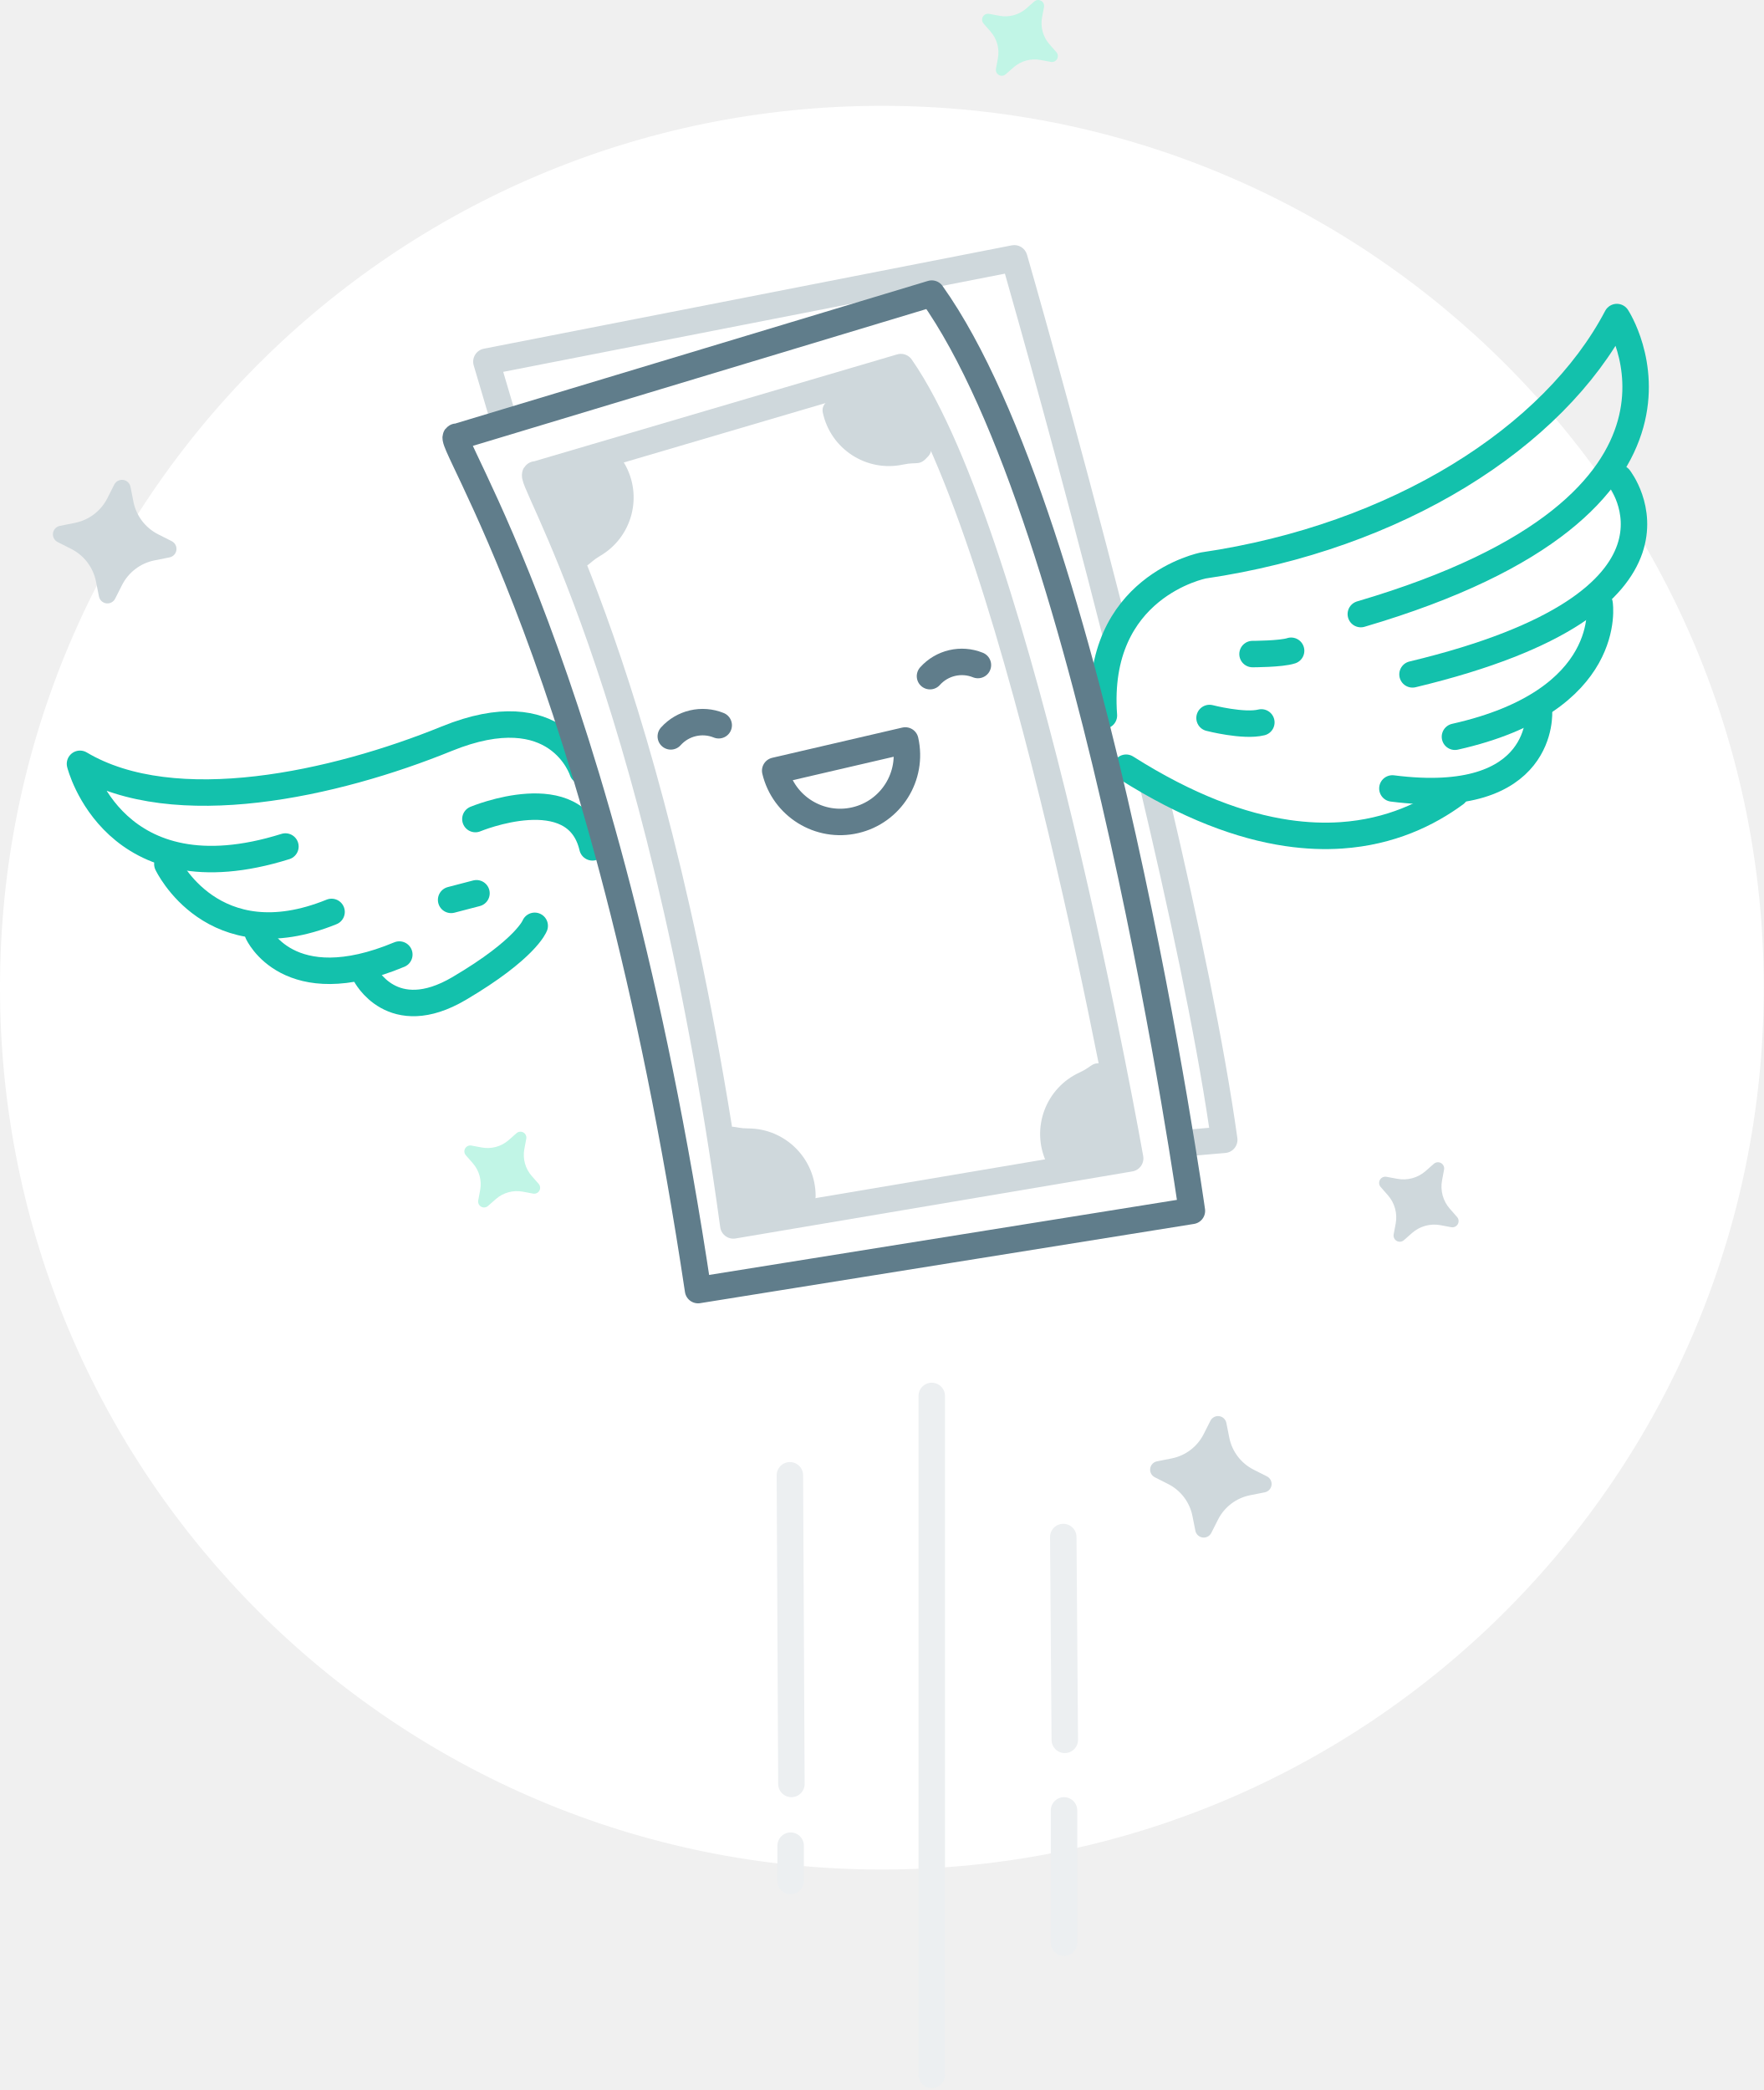
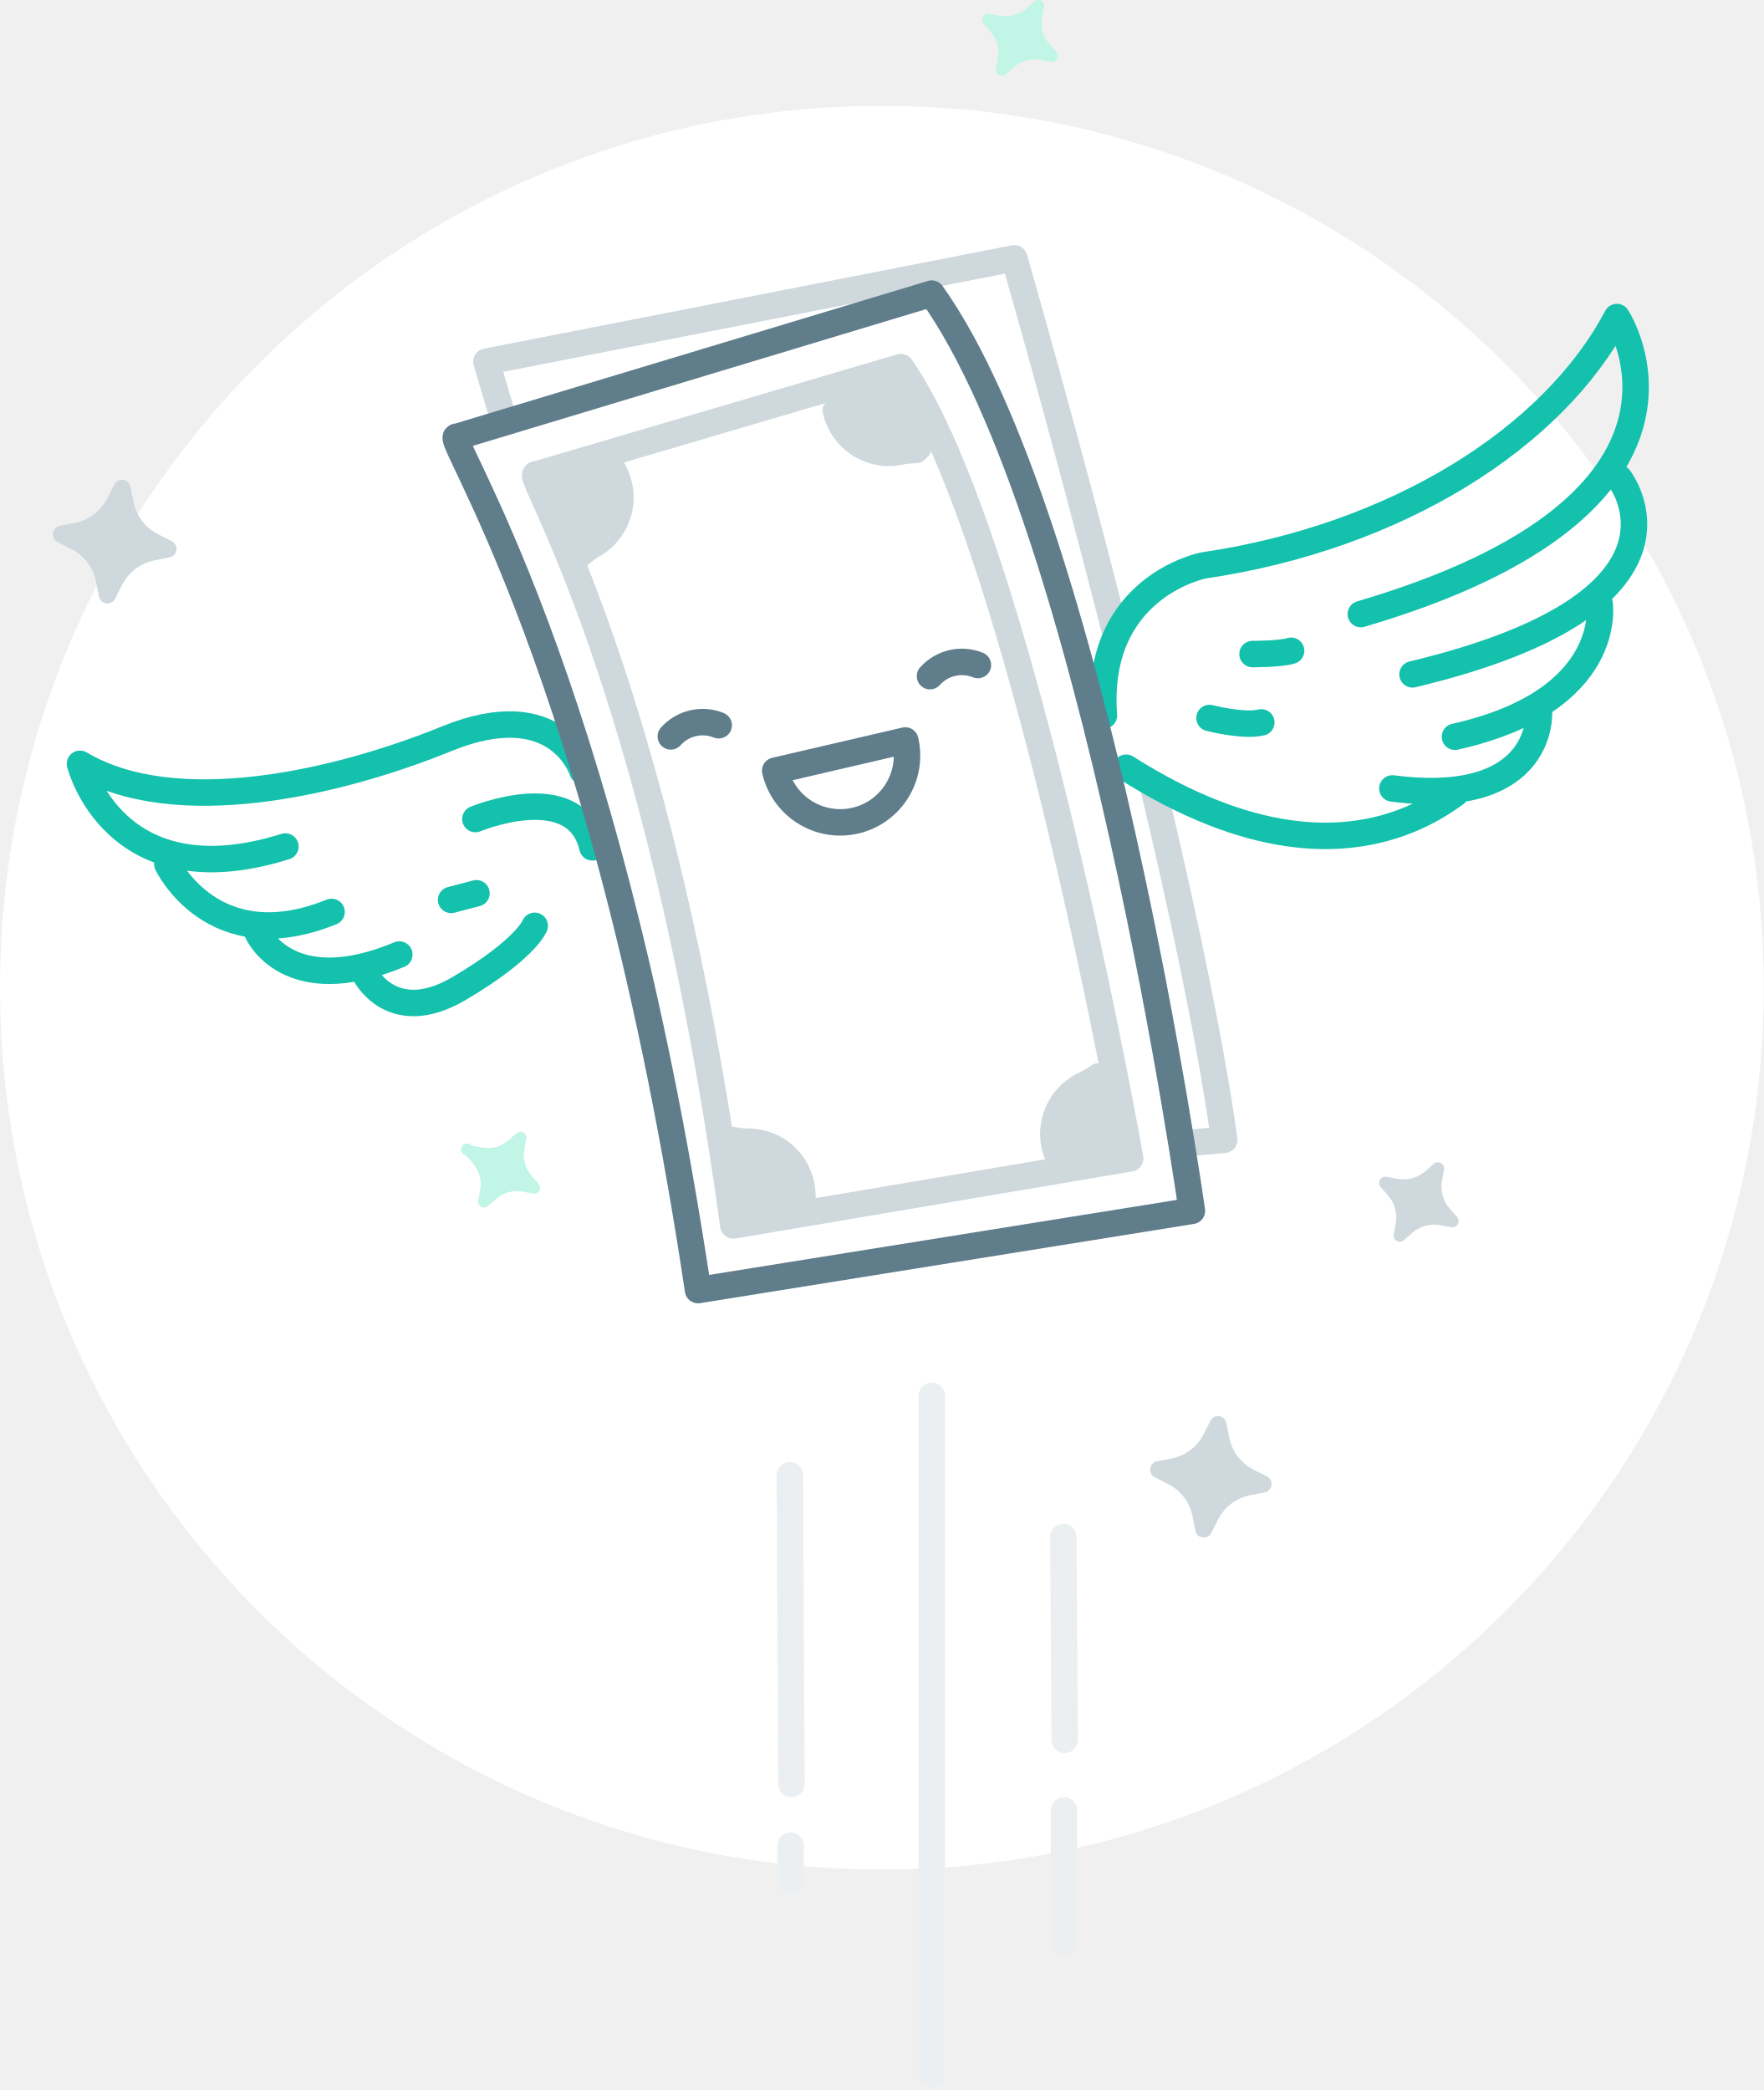
- <svg xmlns="http://www.w3.org/2000/svg" width="200px" height="237px" viewBox="0 0 200 237" version="1.1">
-   <g id="Page-1" stroke="none" stroke-width="1" fill="none" fill-rule="evenodd">
-     <g id="featured-listing" transform="translate(-460, -258)">
-       <g id="icon" transform="translate(460, 258)">
-         <circle id="Oval" fill="#FFFFFF" fill-rule="nonzero" cx="100" cy="112" r="100" />
-         <path d="M19.476,61.369 L17.93,60.587 C16.481,59.853 15.449,58.494 15.131,56.9 L14.794,55.202 C14.712,54.791 14.379,54.478 13.965,54.422 C13.551,54.365 13.147,54.577 12.957,54.951 L12.176,56.495 C11.442,57.946 10.082,58.977 8.489,59.294 L6.79,59.632 C6.38,59.713 6.066,60.046 6.009,60.461 C5.953,60.875 6.165,61.28 6.538,61.468 L8.084,62.25 C9.534,62.984 10.565,64.344 10.883,65.937 L11.22,67.636 C11.302,68.046 11.635,68.359 12.049,68.416 C12.462,68.473 12.868,68.26 13.057,67.888 L13.838,66.342 C14.573,64.893 15.932,63.86 17.525,63.544 L19.224,63.205 C19.634,63.124 19.948,62.791 20.004,62.378 C20.062,61.963 19.848,61.557 19.476,61.369" id="Fill-9" fill="#CFD8DC" />
-         <path d="M143.666,167.419 L142.146,166.651 C140.722,165.929 139.706,164.592 139.395,163.025 L139.062,161.356 C138.982,160.953 138.655,160.644 138.248,160.588 C137.841,160.533 137.442,160.742 137.257,161.108 L136.488,162.627 C135.767,164.053 134.431,165.068 132.863,165.379 L131.193,165.711 C130.79,165.792 130.482,166.119 130.427,166.526 C130.37,166.933 130.579,167.332 130.946,167.517 L132.465,168.286 C133.891,169.007 134.905,170.344 135.217,171.911 L135.549,173.581 C135.629,173.984 135.957,174.292 136.364,174.348 C136.77,174.403 137.169,174.195 137.354,173.828 L138.123,172.309 C138.845,170.883 140.182,169.869 141.749,169.557 L143.418,169.225 C143.822,169.145 144.13,168.817 144.186,168.41 C144.241,168.003 144.033,167.605 143.666,167.419" id="Fill-12" fill="#CFD8DC" />
-         <path d="M132.647,90.629 C131.446,90.299 130.286,89.788 129.214,89.139 C132.519,103.055 135.496,116.981 137.112,127.889 L134.251,128.132 C133.427,128.203 132.815,128.929 132.886,129.755 C132.952,130.537 133.607,131.127 134.377,131.127 C134.421,131.127 134.464,131.125 134.507,131.123 L138.951,130.744 C139.361,130.708 139.738,130.506 139.995,130.185 C140.251,129.863 140.365,129.45 140.308,129.042 C138.821,118.385 135.923,104.573 132.647,90.629" id="Fill-14" fill="#CFD8DC" />
-         <path d="M125.248,73.013 C125.511,72.555 125.821,72.129 126.21,71.686 C126.326,71.553 126.452,71.416 126.583,71.289 C126.727,71.102 126.877,70.921 127.028,70.739 C127.044,70.721 127.058,70.701 127.073,70.684 C127.145,70.598 127.213,70.509 127.286,70.425 C127.388,70.311 127.501,70.226 127.608,70.127 C121.897,47.748 116.557,29.226 116.455,28.877 C116.239,28.131 115.486,27.671 114.727,27.822 L54.867,39.541 C54.452,39.622 54.092,39.874 53.872,40.236 C53.653,40.597 53.597,41.034 53.717,41.439 L55.758,48.332 C55.994,49.128 56.835,49.58 57.622,49.345 C58.416,49.11 58.87,48.275 58.635,47.481 L57.061,42.168 L113.952,31.031 C115.323,35.834 120.204,53.111 125.248,73.013" id="Fill-16" fill="#CFD8DC" />
-         <path d="M66.048,87.432 C66.048,87.432 63.283,78.627 50.647,83.771 C38.01,88.915 19.787,92.991 9.07,86.614 C9.07,86.614 12.893,102.098 32.365,95.992" id="Stroke-18" stroke="#13C1AC" stroke-width="3" stroke-linecap="round" stroke-linejoin="round" />
-         <path d="M18.977,97.983 C18.977,97.983 24.109,108.889 37.598,103.409" id="Stroke-20" stroke="#13C1AC" stroke-width="3" stroke-linecap="round" stroke-linejoin="round" />
-         <path d="M29.237,105.801 C29.237,105.801 32.675,113.513 45.281,108.243" id="Stroke-22" stroke="#13C1AC" stroke-width="3" stroke-linecap="round" stroke-linejoin="round" />
-         <path d="M41.419,110.496 C41.419,110.496 44.466,116.568 52.064,112.092 C59.661,107.616 60.633,104.985 60.633,104.985" id="Stroke-24" stroke="#13C1AC" stroke-width="3" stroke-linecap="round" stroke-linejoin="round" />
-         <path d="M53.907,92.879 C53.907,92.879 65.315,88.126 67.178,96.088" id="Stroke-26" stroke="#13C1AC" stroke-width="3" stroke-linecap="round" stroke-linejoin="round" />
-         <g id="Group-31" transform="translate(51, 100.794)">
-           <path d="M0.155,1.25 L3.03,0.5" id="Fill-28" fill="#FFFFFF" />
-           <path d="M0.155,1.25 L3.03,0.5" id="Stroke-30" stroke="#13C1AC" stroke-width="3" stroke-linecap="round" stroke-linejoin="round" />
+ <svg xmlns="http://www.w3.org/2000/svg" width="200" height="237" viewBox="0 0 200 237">
+   <g id="Page-1" fill="none" fill-rule="evenodd">
+     <g id="featured-listing" transform="translate(-460 -258)">
+       <g id="icon" transform="translate(460 258)">
+         <circle id="Oval" fill="#FFF" fill-rule="nonzero" cx="100" cy="112" r="100" />
+         <path d="M19.476 61.37l-1.546-.783a5.294 5.294 0 0 1-2.8-3.687l-.336-1.698a.98.98 0 0 0-1.837-.25l-.781 1.543a5.288 5.288 0 0 1-3.687 2.8l-1.7.337a.98.98 0 0 0-.251 1.836l1.546.782a5.293 5.293 0 0 1 2.799 3.687l.337 1.7a.982.982 0 0 0 1.837.251l.78-1.546a5.291 5.291 0 0 1 3.688-2.798l1.699-.339a.979.979 0 0 0 .252-1.836" id="Fill-9" fill="#CFD8DC" />
+         <path d="M143.666 167.419l-1.52-.768a5.203 5.203 0 0 1-2.751-3.626l-.333-1.669a.965.965 0 0 0-1.805-.248l-.769 1.519a5.194 5.194 0 0 1-3.625 2.752l-1.67.332a.964.964 0 0 0-.247 1.806l1.519.769a5.198 5.198 0 0 1 2.752 3.625l.332 1.67a.965.965 0 0 0 1.805.247l.769-1.519a5.202 5.202 0 0 1 3.626-2.752l1.669-.332a.965.965 0 0 0 .248-1.806" id="Fill-12" fill="#CFD8DC" />
+         <path d="M132.647 90.629c-1.2-.33-2.36-.84-3.433-1.49 3.305 13.916 6.282 27.843 7.898 38.75l-2.86.243a1.5 1.5 0 0 0 .255 2.99l4.444-.379a1.498 1.498 0 0 0 1.357-1.702c-1.487-10.656-4.385-24.468-7.661-38.412" id="Fill-14" fill="#CFD8DC" />
+         <path d="M125.248 73.013c.263-.458.573-.884.962-1.327.116-.133.242-.27.373-.397.144-.187.294-.368.445-.55l.045-.055c.072-.086.14-.175.213-.26.102-.113.215-.198.322-.297-5.711-22.38-11.051-40.901-11.153-41.25a1.5 1.5 0 0 0-1.728-1.055L54.867 39.54a1.5 1.5 0 0 0-1.15 1.898l2.041 6.893a1.5 1.5 0 0 0 2.877-.851l-1.574-5.313 56.891-11.137a1554.23 1554.23 0 0 1 11.296 41.982" id="Fill-16" fill="#CFD8DC" />
+         <path d="M66.048 87.432s-2.765-8.805-15.401-3.66c-12.637 5.143-30.86 9.22-41.577 2.842 0 0 3.823 15.484 23.295 9.378" id="Stroke-18" stroke="#13C1AC" stroke-width="3" stroke-linecap="round" stroke-linejoin="round" />
+         <path d="M18.977 97.983s5.132 10.906 18.62 5.425" id="Stroke-20" stroke="#13C1AC" stroke-width="3" stroke-linecap="round" stroke-linejoin="round" />
+         <path d="M29.237 105.8s3.438 7.713 16.044 2.443" id="Stroke-22" stroke="#13C1AC" stroke-width="3" stroke-linecap="round" stroke-linejoin="round" />
+         <path d="M41.419 110.496s3.047 6.072 10.645 1.596c7.597-4.476 8.569-7.107 8.569-7.107" id="Stroke-24" stroke="#13C1AC" stroke-width="3" stroke-linecap="round" stroke-linejoin="round" />
+         <path d="M53.907 92.879s11.408-4.753 13.271 3.21" id="Stroke-26" stroke="#13C1AC" stroke-width="3" stroke-linecap="round" stroke-linejoin="round" />
+         <g id="Group-31" transform="translate(51 100.794)">
+           <path d="M.155 1.25L3.03.5" id="Fill-28" fill="#FFF" />
+           <path d="M.155 1.25L3.03.5" id="Stroke-30" stroke="#13C1AC" stroke-width="3" stroke-linecap="round" stroke-linejoin="round" />
        </g>
-         <path d="M125.176,81.136 C124.1,66.498 136.474,64.119 136.474,64.119 C158.444,60.893 176.181,49.602 183.344,35.953 C183.344,35.953 197.17,57.036 154.31,69.636" id="Stroke-32" stroke="#13C1AC" stroke-width="3" stroke-linecap="round" stroke-linejoin="round" />
-         <path d="M183.608,54.218 C183.608,54.218 194.63,68.215 160.171,76.472" id="Stroke-34" stroke="#13C1AC" stroke-width="3" stroke-linecap="round" stroke-linejoin="round" />
-         <path d="M181.386,68.462 C181.386,68.462 183.134,79.479 164.984,83.545" id="Stroke-36" stroke="#13C1AC" stroke-width="3" stroke-linecap="round" stroke-linejoin="round" />
-         <path d="M174.512,80.62 C174.512,80.62 175.35,91.642 157.889,89.407" id="Stroke-38" stroke="#13C1AC" stroke-width="3" stroke-linecap="round" stroke-linejoin="round" />
-         <path d="M165.027,90 C161.931,92.28 157.661,94.345 152.115,94.724 C150.214,94.854 148.163,94.785 145.958,94.459 C140.747,93.69 134.677,91.482 127.695,87.056" id="Stroke-40" stroke="#13C1AC" stroke-width="3" stroke-linecap="round" stroke-linejoin="round" />
-         <g id="Group-45" transform="translate(137, 80.794)">
-           <path d="M0.155,0.625 C0.155,0.625 4.03,1.625 6.03,1.125" id="Fill-42" fill="#FFFFFF" />
-           <path d="M0.155,0.625 C0.155,0.625 4.03,1.625 6.03,1.125" id="Stroke-44" stroke="#13C1AC" stroke-width="3" stroke-linecap="round" stroke-linejoin="round" />
+         <path d="M125.176 81.136c-1.076-14.638 11.298-17.017 11.298-17.017 21.97-3.226 39.707-14.517 46.87-28.166 0 0 13.826 21.083-29.034 33.683" id="Stroke-32" stroke="#13C1AC" stroke-width="3" stroke-linecap="round" stroke-linejoin="round" />
+         <path d="M183.608 54.218s11.022 13.997-23.437 22.254" id="Stroke-34" stroke="#13C1AC" stroke-width="3" stroke-linecap="round" stroke-linejoin="round" />
+         <path d="M181.386 68.462s1.748 11.017-16.402 15.083" id="Stroke-36" stroke="#13C1AC" stroke-width="3" stroke-linecap="round" stroke-linejoin="round" />
+         <path d="M174.512 80.62s.838 11.022-16.623 8.787" id="Stroke-38" stroke="#13C1AC" stroke-width="3" stroke-linecap="round" stroke-linejoin="round" />
+         <path d="M165.027 90c-3.096 2.28-7.366 4.345-12.912 4.724-1.9.13-3.952.061-6.157-.265-5.21-.769-11.28-2.977-18.263-7.403" id="Stroke-40" stroke="#13C1AC" stroke-width="3" stroke-linecap="round" stroke-linejoin="round" />
+         <g id="Group-45" transform="translate(137 80.794)">
+           <path d="M.155.625s3.875 1 5.875.5" id="Fill-42" fill="#FFF" />
+           <path d="M.155.625s3.875 1 5.875.5" id="Stroke-44" stroke="#13C1AC" stroke-width="3" stroke-linecap="round" stroke-linejoin="round" />
        </g>
-         <g id="Group-49" transform="translate(142, 72.794)">
-           <path d="M0.03,1.375 C0.03,1.375 3.28,1.375 4.405,1" id="Fill-46" fill="#FFFFFF" />
-           <path d="M0.03,1.375 C0.03,1.375 3.28,1.375 4.405,1" id="Stroke-48" stroke="#13C1AC" stroke-width="3" stroke-linecap="round" stroke-linejoin="round" />
+         <g id="Group-49" transform="translate(142 72.794)">
+           <path d="M.03 1.375s3.25 0 4.375-.375" id="Fill-46" fill="#FFF" />
+           <path d="M.03 1.375s3.25 0 4.375-.375" id="Stroke-48" stroke="#13C1AC" stroke-width="3" stroke-linecap="round" stroke-linejoin="round" />
        </g>
-         <path d="M89.569,167.294 L89.741,202.294" id="Stroke-50" stroke="#ECEFF1" stroke-width="3" stroke-linecap="round" stroke-linejoin="round" />
-         <path d="M120.569,174.294 L120.741,197.294" id="Stroke-52" stroke="#ECEFF1" stroke-width="3" stroke-linecap="round" stroke-linejoin="round" />
-         <path d="M105.655,158.294 L105.655,235.294" id="Stroke-54" stroke="#ECEFF1" stroke-width="3" stroke-linecap="round" stroke-linejoin="round" />
-         <path d="M61.08,134.247 L60.297,133.354 C59.561,132.518 59.253,131.39 59.458,130.294 L59.677,129.129 C59.729,128.846 59.598,128.562 59.349,128.42 C59.1,128.279 58.788,128.31 58.572,128.499 L57.681,129.283 C56.843,130.018 55.716,130.327 54.621,130.122 L53.454,129.903 C53.173,129.851 52.888,129.982 52.745,130.231 C52.603,130.48 52.636,130.792 52.825,131.007 L53.608,131.899 C54.344,132.736 54.652,133.865 54.447,134.959 L54.228,136.126 C54.176,136.408 54.308,136.692 54.557,136.834 C54.806,136.976 55.117,136.944 55.333,136.755 L56.225,135.972 C57.061,135.237 58.19,134.927 59.284,135.132 L60.451,135.351 C60.733,135.404 61.018,135.272 61.159,135.023 C61.302,134.774 61.269,134.462 61.08,134.247" id="Fill-56" fill="#C1F5E6" />
-         <path d="M119.788,5.915 L119.005,5.023 C118.269,4.186 117.96,3.059 118.165,1.963 L118.384,0.797 C118.436,0.514 118.305,0.23 118.056,0.089 C117.808,-0.053 117.496,-0.022 117.279,0.168 L116.389,0.951 C115.551,1.686 114.423,1.996 113.328,1.79 L112.161,1.572 C111.88,1.519 111.595,1.65 111.453,1.899 C111.311,2.148 111.344,2.46 111.532,2.675 L112.316,3.568 C113.051,4.404 113.36,5.533 113.155,6.628 L112.936,7.794 C112.884,8.076 113.016,8.36 113.265,8.502 C113.514,8.644 113.825,8.612 114.041,8.423 L114.933,7.64 C115.769,6.905 116.897,6.595 117.992,6.8 L119.159,7.019 C119.44,7.072 119.726,6.94 119.867,6.692 C120.009,6.442 119.976,6.13 119.788,5.915" id="Fill-58" fill="#C1F5E6" />
-         <path d="M165.222,138.002 L164.401,137.066 C163.629,136.19 163.305,135.006 163.52,133.857 L163.749,132.632 C163.805,132.335 163.666,132.038 163.406,131.889 C163.144,131.74 162.818,131.774 162.59,131.972 L161.656,132.794 C160.777,133.565 159.593,133.891 158.445,133.674 L157.22,133.446 C156.925,133.389 156.626,133.528 156.477,133.79 C156.328,134.05 156.363,134.377 156.561,134.603 L157.382,135.54 C158.154,136.417 158.478,137.601 158.263,138.75 L158.034,139.975 C157.979,140.27 158.117,140.569 158.377,140.716 C158.639,140.865 158.966,140.833 159.192,140.635 L160.127,139.812 C161.006,139.042 162.19,138.716 163.338,138.931 L164.563,139.161 C164.858,139.216 165.157,139.078 165.306,138.817 C165.454,138.555 165.421,138.228 165.222,138.002" id="Fill-60" fill="#CFD8DC" />
-         <path d="M120.655,205.294 L120.655,220.294" id="Stroke-62" stroke="#ECEFF1" stroke-width="3" stroke-linecap="round" />
-         <path d="M89.655,209.294 L89.655,213.294" id="Stroke-64" stroke="#ECEFF1" stroke-width="3" stroke-linecap="round" />
-         <path d="M87.903,87.394 C88.871,91.44 92.923,93.952 96.981,93.009 C101.04,92.066 103.569,88.025 102.655,83.967 L87.903,87.394 Z" id="Stroke-66" stroke="#607D8B" stroke-width="3" stroke-linejoin="round" />
-         <path d="M105.456,76.675 C106.821,75.151 108.993,74.646 110.89,75.413" id="Stroke-68" stroke="#607D8B" stroke-width="3" stroke-linecap="round" stroke-linejoin="round" />
-         <path d="M76.064,83.504 C77.428,81.98 79.6,81.475 81.498,82.242" id="Stroke-70" stroke="#607D8B" stroke-width="3" stroke-linecap="round" stroke-linejoin="round" />
-         <path d="M51.822,49.536 C49.822,48.845 68.488,75.108 79.155,146.294 L135.155,137.309 C135.155,137.309 124.155,59.294 105.655,33.294 L51.822,49.536 Z" id="Stroke-72" stroke="#607D8B" stroke-width="3" stroke-linecap="round" stroke-linejoin="round" />
-         <path d="M60.794,53.809 C59.177,53.198 74.533,76.068 83.155,138.96 L128.155,131.356 C128.155,131.356 115.822,61.294 102.155,41.627 L60.794,53.809 Z" id="Stroke-74" stroke="#CFD8DC" stroke-width="3" stroke-linecap="round" stroke-linejoin="round" />
-         <path d="M92.488,135.627 C92.488,131.393 89.055,127.96 84.822,127.96 C83.119,127.96 83.093,127.356 81.822,128.294 C79.929,129.69 83.155,134.429 83.155,136.96 C83.155,141.195 80.255,137.96 84.488,137.96 C86.34,137.96 83.83,139.387 85.155,138.294 C86.86,136.887 92.488,138.011 92.488,135.627" id="Fill-76" fill="#CFD8DC" />
-         <path d="M118.639,131.771 C116.879,127.919 118.576,123.371 122.427,121.612 C123.976,120.905 123.747,120.343 125.294,120.668 C127.595,121.153 126.63,126.803 127.682,129.106 C129.442,132.958 130.737,128.81 126.885,130.569 C125.201,131.338 128.077,131.593 126.417,131.149 C124.282,130.579 119.629,133.938 118.639,131.771" id="Fill-78" fill="#CFD8DC" />
-         <path d="M70.806,52.557 C72.939,56.215 71.702,60.909 68.044,63.042 C66.574,63.899 66.857,64.435 65.285,64.265 C62.948,64.012 63.347,58.293 62.072,56.106 C59.939,52.448 59.062,56.703 62.72,54.571 C64.319,53.638 61.433,53.67 63.127,53.947 C65.309,54.303 69.606,50.498 70.806,52.557" id="Fill-80" fill="#CFD8DC" />
-         <path d="M93.303,46.796 C94.194,50.936 98.272,53.569 102.411,52.679 C104.075,52.321 104.228,52.907 105.274,51.722 C106.829,49.959 102.68,46.004 102.148,43.529 C101.257,39.39 104.773,41.942 100.634,42.832 C98.824,43.222 100.978,41.3 99.911,42.647 C98.54,44.38 92.802,44.466 93.303,46.796" id="Fill-82" fill="#CFD8DC" />
+         <path d="M89.57 167.294l.171 35" id="Stroke-50" stroke="#ECEFF1" stroke-width="3" stroke-linecap="round" stroke-linejoin="round" />
+         <path d="M120.57 174.294l.171 23" id="Stroke-52" stroke="#ECEFF1" stroke-width="3" stroke-linecap="round" stroke-linejoin="round" />
+         <path d="M105.655 158.294v77" id="Stroke-54" stroke="#ECEFF1" stroke-width="3" stroke-linecap="round" stroke-linejoin="round" />
+         <path d="M61.08 134.247l-.783-.893a3.62 3.62 0 0 1-.839-3.06l.22-1.165a.674.674 0 0 0-1.106-.63l-.89.784a3.626 3.626 0 0 1-3.06.839l-1.168-.22a.672.672 0 1 0-.629 1.104l.783.893a3.623 3.623 0 0 1 .84 3.06l-.22 1.167a.674.674 0 0 0 1.105.629l.892-.783a3.624 3.624 0 0 1 3.06-.84l1.166.219a.671.671 0 0 0 .63-1.104" id="Fill-56" fill="#C1F5E6" />
+         <path d="M119.788 5.915l-.783-.892a3.622 3.622 0 0 1-.84-3.06l.22-1.166a.672.672 0 0 0-1.106-.63l-.89.784a3.625 3.625 0 0 1-3.06.839l-1.168-.218a.672.672 0 0 0-.629 1.103l.784.893a3.625 3.625 0 0 1 .84 3.06l-.22 1.166a.674.674 0 0 0 1.105.629l.892-.783a3.623 3.623 0 0 1 3.06-.84l1.166.219a.673.673 0 0 0 .63-1.104" id="Fill-58" fill="#C1F5E6" />
+         <path d="M165.222 138.002l-.821-.936a3.8 3.8 0 0 1-.881-3.21l.229-1.224a.705.705 0 0 0-1.16-.66l-.933.822a3.804 3.804 0 0 1-3.211.88l-1.225-.228a.704.704 0 0 0-.66 1.157l.822.936a3.803 3.803 0 0 1 .88 3.212l-.228 1.224a.705.705 0 0 0 1.158.66l.935-.822a3.808 3.808 0 0 1 3.21-.881l1.226.23a.707.707 0 0 0 .743-.345.707.707 0 0 0-.084-.815" id="Fill-60" fill="#CFD8DC" />
+         <path d="M120.655 205.294v15" id="Stroke-62" stroke="#ECEFF1" stroke-width="3" stroke-linecap="round" />
+         <path d="M89.655 209.294v4" id="Stroke-64" stroke="#ECEFF1" stroke-width="3" stroke-linecap="round" />
+         <path d="M87.903 87.394a7.572 7.572 0 0 0 14.752-3.427l-14.752 3.427z" id="Stroke-66" stroke="#607D8B" stroke-width="3" stroke-linejoin="round" />
+         <path d="M105.456 76.675a4.852 4.852 0 0 1 5.434-1.262" id="Stroke-68" stroke="#607D8B" stroke-width="3" stroke-linecap="round" stroke-linejoin="round" />
+         <path d="M76.064 83.504a4.85 4.85 0 0 1 5.434-1.263" id="Stroke-70" stroke="#607D8B" stroke-width="3" stroke-linecap="round" stroke-linejoin="round" />
+         <path d="M51.822 49.536c-2-.691 16.666 25.572 27.333 96.758l56-8.985s-11-78.015-29.5-104.015L51.822 49.536z" id="Stroke-72" stroke="#607D8B" stroke-width="3" stroke-linecap="round" stroke-linejoin="round" />
+         <path d="M60.794 53.81c-1.617-.612 13.739 22.258 22.36 85.15l45-7.604s-12.332-70.062-26-89.729L60.795 53.81z" id="Stroke-74" stroke="#CFD8DC" stroke-width="3" stroke-linecap="round" stroke-linejoin="round" />
+         <path d="M92.488 135.627a7.667 7.667 0 0 0-7.666-7.667c-1.703 0-1.729-.604-3 .335-1.893 1.395 1.333 6.135 1.333 8.666 0 4.233-2.9 1 1.333 1 1.852 0-.658 1.425.667.333 1.705-1.407 7.333-.284 7.333-2.667" id="Fill-76" fill="#CFD8DC" />
+         <path d="M118.639 131.77a7.666 7.666 0 0 1 3.788-10.158c1.549-.707 1.32-1.27 2.867-.944 2.3.485 1.336 6.135 2.388 8.438 1.76 3.852 3.055-.296-.797 1.463-1.684.769 1.192 1.024-.468.58-2.135-.57-6.788 2.789-7.778.622" id="Fill-78" fill="#CFD8DC" />
+         <path d="M70.806 52.557a7.667 7.667 0 0 1-2.762 10.485c-1.47.857-1.187 1.393-2.76 1.223-2.336-.253-1.937-5.972-3.212-8.16-2.133-3.657-3.01.598.648-1.534 1.599-.933-1.287-.901.407-.624 2.182.356 6.479-3.45 7.679-1.39" id="Fill-80" fill="#CFD8DC" />
+         <path d="M93.303 46.796a7.668 7.668 0 0 0 9.108 5.883c1.664-.358 1.817.228 2.863-.957 1.555-1.763-2.594-5.718-3.126-8.193-.891-4.139 2.625-1.587-1.514-.697-1.81.39.344-1.532-.723-.185-1.371 1.733-7.11 1.82-6.608 4.15" id="Fill-82" fill="#CFD8DC" />
      </g>
    </g>
  </g>
</svg>
